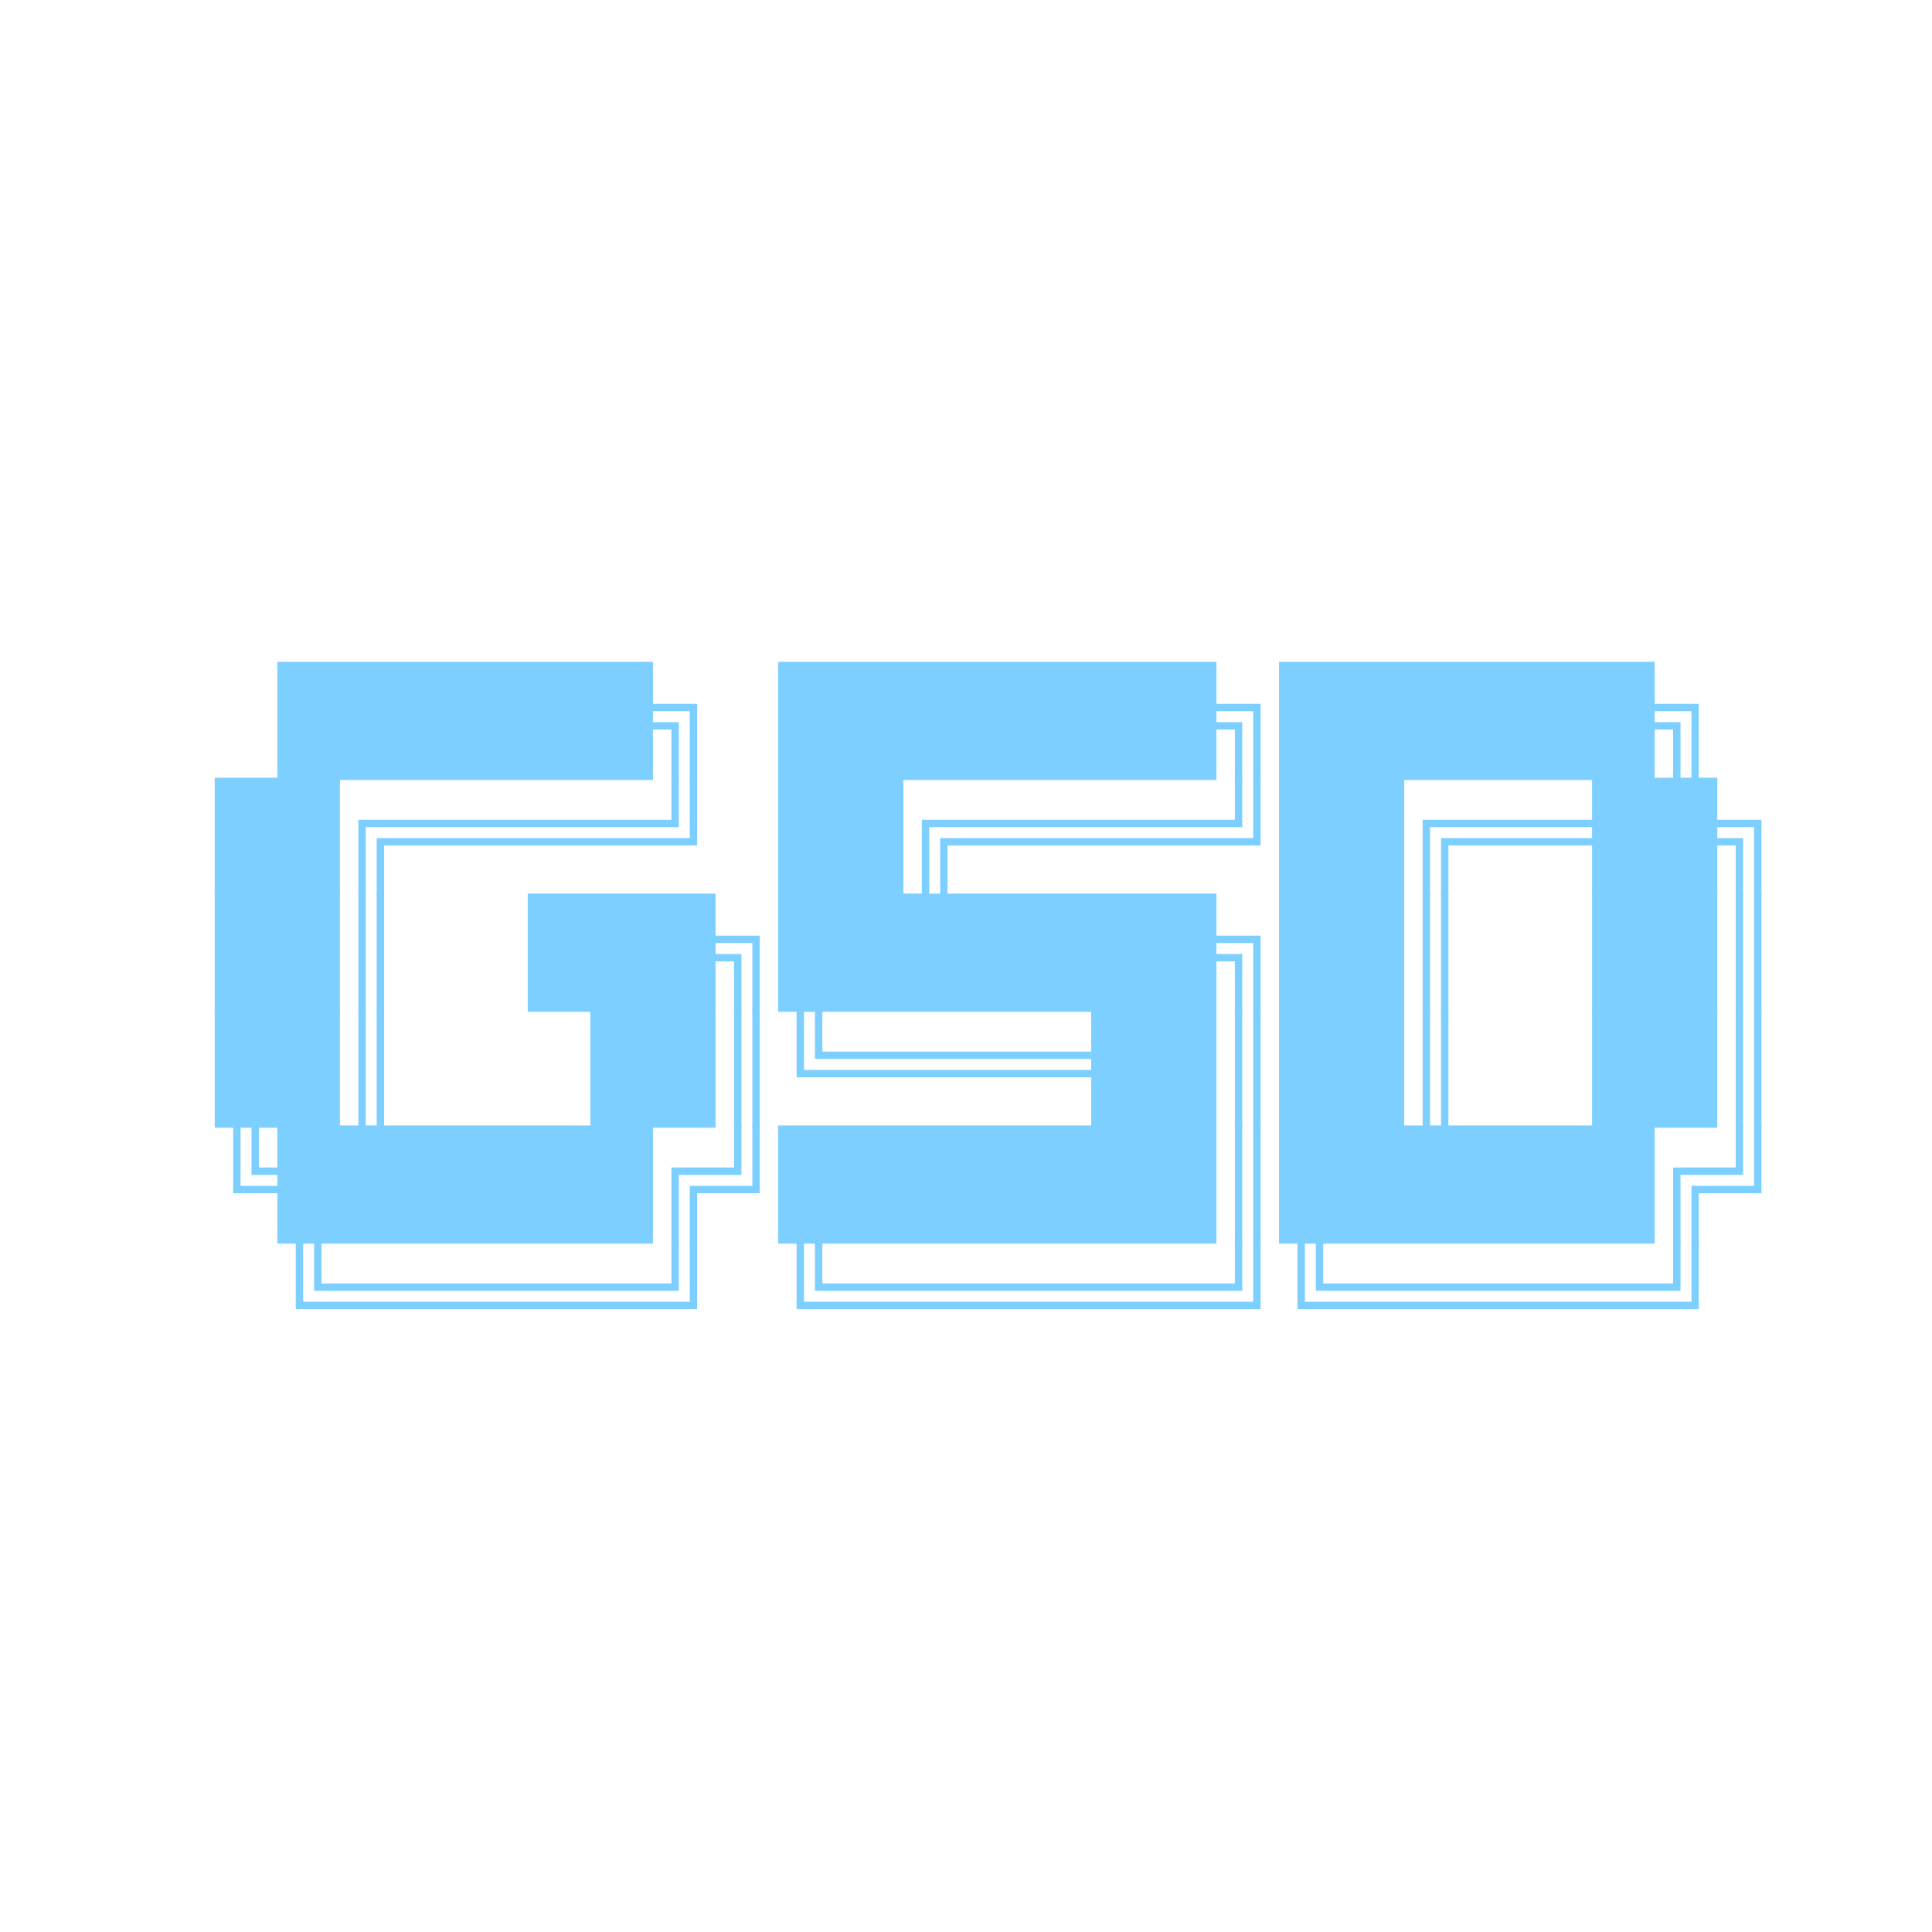
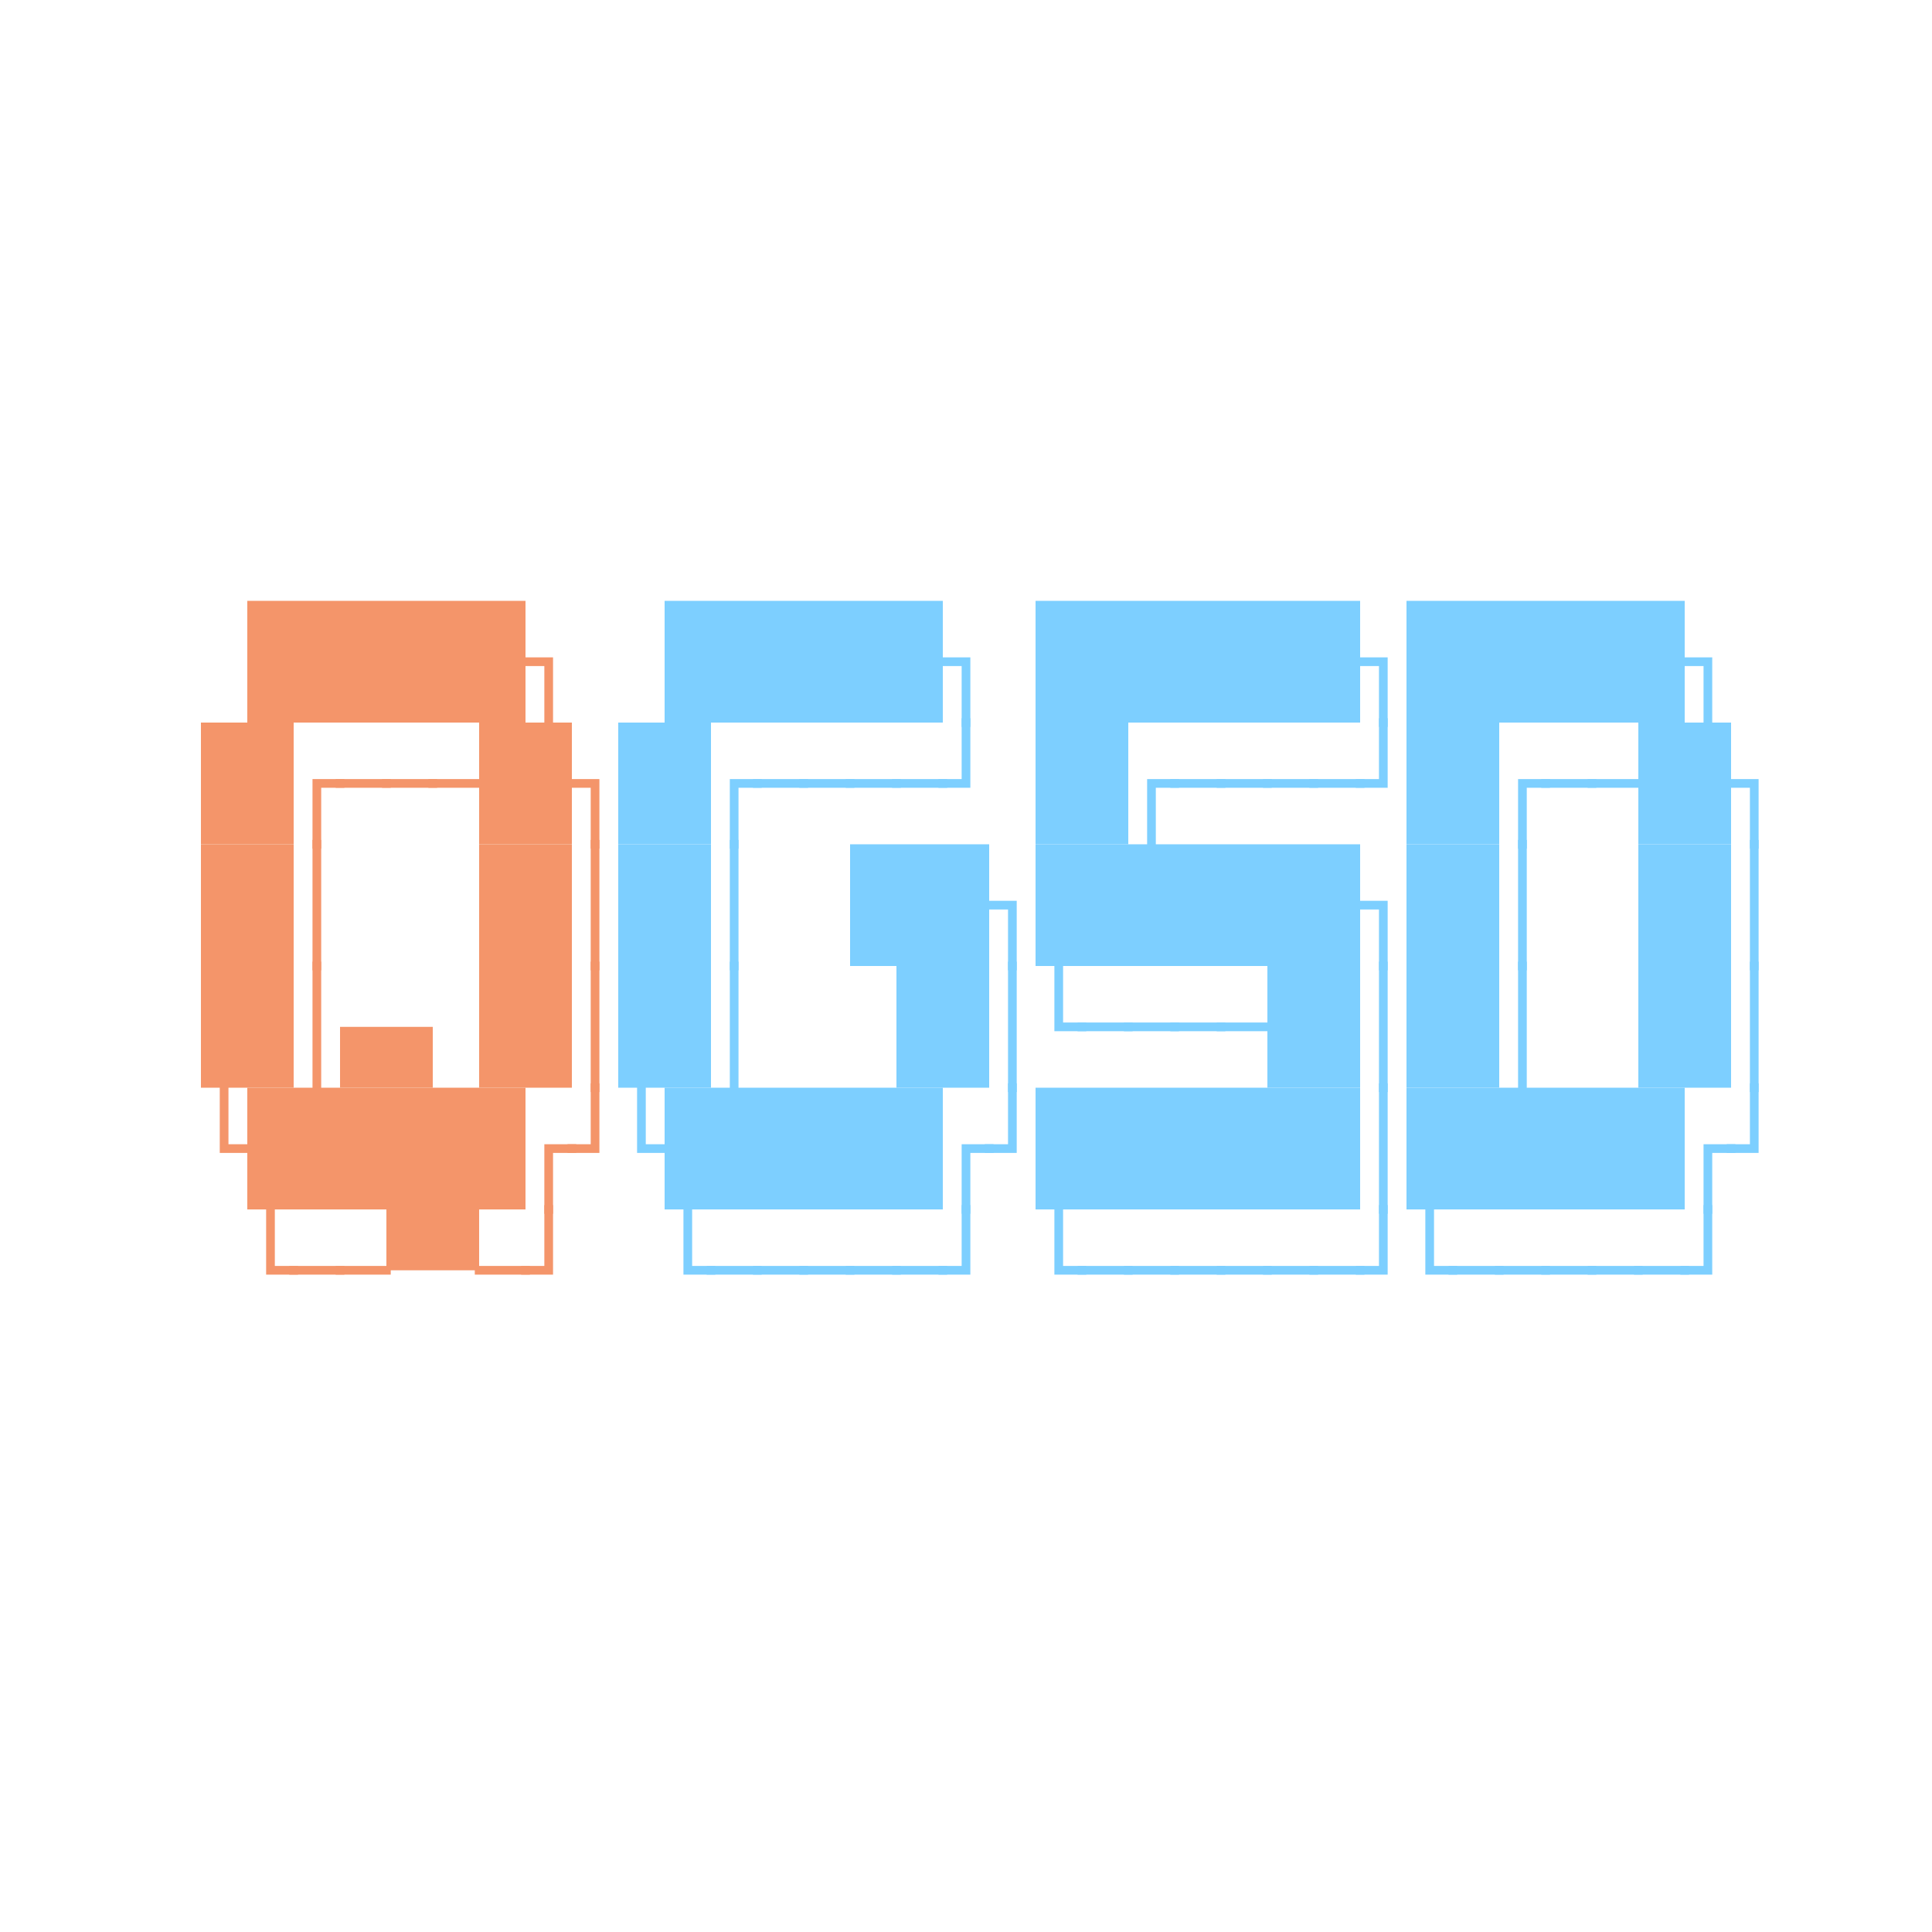
<svg xmlns="http://www.w3.org/2000/svg" viewBox="0 0 2000 2000" width="2000" height="2000">
-   <defs>
-     <style>
-       .logo { font-family: 'SF Mono', 'Fira Code', 'JetBrains Mono', 'Courier New', monospace; fill: #7dcfff; }
-     </style>
-   </defs>
-   <g transform="translate(1000, 1000)">
-     <text class="logo" font-size="108" text-anchor="middle" y="-225" xml:space="preserve">  ██████╗ ███████╗██████╗ </text>
-     <text class="logo" font-size="108" text-anchor="middle" y="-105" xml:space="preserve"> ██╔════╝ ██╔════╝██╔══██╗</text>
-     <text class="logo" font-size="108" text-anchor="middle" y="15" xml:space="preserve"> ██║  ███╗███████╗██║  ██║</text>
-     <text class="logo" font-size="108" text-anchor="middle" y="135" xml:space="preserve"> ██║   ██║╚════██║██║  ██║</text>
-     <text class="logo" font-size="108" text-anchor="middle" y="255" xml:space="preserve"> ╚██████╔╝███████║██████╔╝</text>
-     <text class="logo" font-size="108" text-anchor="middle" y="375" xml:space="preserve">  ╚═════╝ ╚══════╝╚═════╝ </text>
+   <g transform="translate(160, 622)">
+     <rect x="96" y="0" width="48" height="126" fill="#f4956a" />
+     <rect x="144" y="0" width="48" height="126" fill="#f4956a" />
+     <rect x="192" y="0" width="48" height="126" fill="#f4956a" />
+     <rect x="240" y="0" width="48" height="126" fill="#f4956a" />
+     <rect x="288" y="0" width="48" height="126" fill="#f4956a" />
+     <rect x="336" y="0" width="48" height="126" fill="#f4956a" />
+     <path d="M384,63 H408 V126" stroke="#f4956a" stroke-width="9" stroke-linecap="square" fill="none" />
+     <rect x="528" y="0" width="48" height="126" fill="#7dcfff" />
+     <rect x="576" y="0" width="48" height="126" fill="#7dcfff" />
+     <rect x="624" y="0" width="48" height="126" fill="#7dcfff" />
+     <rect x="672" y="0" width="48" height="126" fill="#7dcfff" />
+     <rect x="720" y="0" width="48" height="126" fill="#7dcfff" />
+     <rect x="768" y="0" width="48" height="126" fill="#7dcfff" />
+     <path d="M816,63 H840 V126" stroke="#7dcfff" stroke-width="9" stroke-linecap="square" fill="none" />
+     <rect x="912" y="0" width="48" height="126" fill="#7dcfff" />
+     <rect x="960" y="0" width="48" height="126" fill="#7dcfff" />
+     <rect x="1008" y="0" width="48" height="126" fill="#7dcfff" />
+     <rect x="1056" y="0" width="48" height="126" fill="#7dcfff" />
+     <rect x="1104" y="0" width="48" height="126" fill="#7dcfff" />
+     <rect x="1152" y="0" width="48" height="126" fill="#7dcfff" />
+     <rect x="1200" y="0" width="48" height="126" fill="#7dcfff" />
+     <path d="M1248,63 H1272 V126" stroke="#7dcfff" stroke-width="9" stroke-linecap="square" fill="none" />
+     <rect x="1296" y="0" width="48" height="126" fill="#7dcfff" />
+     <rect x="1344" y="0" width="48" height="126" fill="#7dcfff" />
+     <rect x="1392" y="0" width="48" height="126" fill="#7dcfff" />
+     <rect x="1440" y="0" width="48" height="126" fill="#7dcfff" />
+     <rect x="1488" y="0" width="48" height="126" fill="#7dcfff" />
+     <rect x="1536" y="0" width="48" height="126" fill="#7dcfff" />
+     <path d="M1584,63 H1608 V126" stroke="#7dcfff" stroke-width="9" stroke-linecap="square" fill="none" />
+     <rect x="48" y="126" width="48" height="126" fill="#f4956a" />
+     <rect x="96" y="126" width="48" height="126" fill="#f4956a" />
+     <path d="M192,189 H168 V252" stroke="#f4956a" stroke-width="9" stroke-linecap="square" fill="none" />
+     <line x1="192" y1="189" x2="240" y2="189" stroke="#f4956a" stroke-width="9" stroke-linecap="square" fill="none" />
+     <line x1="240" y1="189" x2="288" y2="189" stroke="#f4956a" stroke-width="9" stroke-linecap="square" fill="none" />
+     <line x1="288" y1="189" x2="336" y2="189" stroke="#f4956a" stroke-width="9" stroke-linecap="square" fill="none" />
+     <rect x="336" y="126" width="48" height="126" fill="#f4956a" />
+     <rect x="384" y="126" width="48" height="126" fill="#f4956a" />
+     <path d="M432,189 H456 V252" stroke="#f4956a" stroke-width="9" stroke-linecap="square" fill="none" />
+     <rect x="480" y="126" width="48" height="126" fill="#7dcfff" />
+     <rect x="528" y="126" width="48" height="126" fill="#7dcfff" />
+     <path d="M624,189 H600 V252" stroke="#7dcfff" stroke-width="9" stroke-linecap="square" fill="none" />
+     <line x1="624" y1="189" x2="672" y2="189" stroke="#7dcfff" stroke-width="9" stroke-linecap="square" fill="none" />
+     <line x1="672" y1="189" x2="720" y2="189" stroke="#7dcfff" stroke-width="9" stroke-linecap="square" fill="none" />
+     <line x1="720" y1="189" x2="768" y2="189" stroke="#7dcfff" stroke-width="9" stroke-linecap="square" fill="none" />
+     <line x1="768" y1="189" x2="816" y2="189" stroke="#7dcfff" stroke-width="9" stroke-linecap="square" fill="none" />
+     <path d="M816,189 H840 V126" stroke="#7dcfff" stroke-width="9" stroke-linecap="square" fill="none" />
+     <rect x="912" y="126" width="48" height="126" fill="#7dcfff" />
+     <rect x="960" y="126" width="48" height="126" fill="#7dcfff" />
+     <path d="M1056,189 H1032 V252" stroke="#7dcfff" stroke-width="9" stroke-linecap="square" fill="none" />
+     <line x1="1056" y1="189" x2="1104" y2="189" stroke="#7dcfff" stroke-width="9" stroke-linecap="square" fill="none" />
+     <line x1="1104" y1="189" x2="1152" y2="189" stroke="#7dcfff" stroke-width="9" stroke-linecap="square" fill="none" />
+     <line x1="1152" y1="189" x2="1200" y2="189" stroke="#7dcfff" stroke-width="9" stroke-linecap="square" fill="none" />
+     <line x1="1200" y1="189" x2="1248" y2="189" stroke="#7dcfff" stroke-width="9" stroke-linecap="square" fill="none" />
+     <path d="M1248,189 H1272 V126" stroke="#7dcfff" stroke-width="9" stroke-linecap="square" fill="none" />
+     <rect x="1296" y="126" width="48" height="126" fill="#7dcfff" />
+     <rect x="1344" y="126" width="48" height="126" fill="#7dcfff" />
+     <path d="M1440,189 H1416 V252" stroke="#7dcfff" stroke-width="9" stroke-linecap="square" fill="none" />
+     <line x1="1440" y1="189" x2="1488" y2="189" stroke="#7dcfff" stroke-width="9" stroke-linecap="square" fill="none" />
+     <line x1="1488" y1="189" x2="1536" y2="189" stroke="#7dcfff" stroke-width="9" stroke-linecap="square" fill="none" />
+     <rect x="1536" y="126" width="48" height="126" fill="#7dcfff" />
+     <rect x="1584" y="126" width="48" height="126" fill="#7dcfff" />
+     <path d="M1632,189 H1656 V252" stroke="#7dcfff" stroke-width="9" stroke-linecap="square" fill="none" />
+     <rect x="48" y="252" width="48" height="126" fill="#f4956a" />
+     <rect x="96" y="252" width="48" height="126" fill="#f4956a" />
+     <line x1="168" y1="252" x2="168" y2="378" stroke="#f4956a" stroke-width="9" stroke-linecap="square" fill="none" />
+     <rect x="336" y="252" width="48" height="126" fill="#f4956a" />
+     <rect x="384" y="252" width="48" height="126" fill="#f4956a" />
+     <line x1="456" y1="252" x2="456" y2="378" stroke="#f4956a" stroke-width="9" stroke-linecap="square" fill="none" />
+     <rect x="480" y="252" width="48" height="126" fill="#7dcfff" />
+     <rect x="528" y="252" width="48" height="126" fill="#7dcfff" />
+     <line x1="600" y1="252" x2="600" y2="378" stroke="#7dcfff" stroke-width="9" stroke-linecap="square" fill="none" />
+     <rect x="720" y="252" width="48" height="126" fill="#7dcfff" />
+     <rect x="768" y="252" width="48" height="126" fill="#7dcfff" />
+     <rect x="816" y="252" width="48" height="126" fill="#7dcfff" />
+     <path d="M864,315 H888 V378" stroke="#7dcfff" stroke-width="9" stroke-linecap="square" fill="none" />
+     <rect x="912" y="252" width="48" height="126" fill="#7dcfff" />
+     <rect x="960" y="252" width="48" height="126" fill="#7dcfff" />
+     <rect x="1008" y="252" width="48" height="126" fill="#7dcfff" />
+     <rect x="1056" y="252" width="48" height="126" fill="#7dcfff" />
+     <rect x="1104" y="252" width="48" height="126" fill="#7dcfff" />
+     <rect x="1152" y="252" width="48" height="126" fill="#7dcfff" />
+     <rect x="1200" y="252" width="48" height="126" fill="#7dcfff" />
+     <path d="M1248,315 H1272 V378" stroke="#7dcfff" stroke-width="9" stroke-linecap="square" fill="none" />
+     <rect x="1296" y="252" width="48" height="126" fill="#7dcfff" />
+     <rect x="1344" y="252" width="48" height="126" fill="#7dcfff" />
+     <line x1="1416" y1="252" x2="1416" y2="378" stroke="#7dcfff" stroke-width="9" stroke-linecap="square" fill="none" />
+     <rect x="1536" y="252" width="48" height="126" fill="#7dcfff" />
+     <rect x="1584" y="252" width="48" height="126" fill="#7dcfff" />
+     <line x1="1656" y1="252" x2="1656" y2="378" stroke="#7dcfff" stroke-width="9" stroke-linecap="square" fill="none" />
+     <rect x="48" y="378" width="48" height="126" fill="#f4956a" />
+     <rect x="96" y="378" width="48" height="126" fill="#f4956a" />
+     <line x1="168" y1="378" x2="168" y2="504" stroke="#f4956a" stroke-width="9" stroke-linecap="square" fill="none" />
+     <rect x="192" y="441" width="48" height="63" fill="#f4956a" />
+     <rect x="240" y="441" width="48" height="63" fill="#f4956a" />
+     <rect x="336" y="378" width="48" height="126" fill="#f4956a" />
+     <rect x="384" y="378" width="48" height="126" fill="#f4956a" />
+     <line x1="456" y1="378" x2="456" y2="504" stroke="#f4956a" stroke-width="9" stroke-linecap="square" fill="none" />
+     <rect x="480" y="378" width="48" height="126" fill="#7dcfff" />
+     <rect x="528" y="378" width="48" height="126" fill="#7dcfff" />
+     <line x1="600" y1="378" x2="600" y2="504" stroke="#7dcfff" stroke-width="9" stroke-linecap="square" fill="none" />
+     <rect x="768" y="378" width="48" height="126" fill="#7dcfff" />
+     <rect x="816" y="378" width="48" height="126" fill="#7dcfff" />
+     <line x1="888" y1="378" x2="888" y2="504" stroke="#7dcfff" stroke-width="9" stroke-linecap="square" fill="none" />
+     <path d="M960,441 H936 V378" stroke="#7dcfff" stroke-width="9" stroke-linecap="square" fill="none" />
+     <line x1="960" y1="441" x2="1008" y2="441" stroke="#7dcfff" stroke-width="9" stroke-linecap="square" fill="none" />
+     <line x1="1008" y1="441" x2="1056" y2="441" stroke="#7dcfff" stroke-width="9" stroke-linecap="square" fill="none" />
+     <line x1="1056" y1="441" x2="1104" y2="441" stroke="#7dcfff" stroke-width="9" stroke-linecap="square" fill="none" />
+     <line x1="1104" y1="441" x2="1152" y2="441" stroke="#7dcfff" stroke-width="9" stroke-linecap="square" fill="none" />
+     <rect x="1152" y="378" width="48" height="126" fill="#7dcfff" />
+     <rect x="1200" y="378" width="48" height="126" fill="#7dcfff" />
+     <line x1="1272" y1="378" x2="1272" y2="504" stroke="#7dcfff" stroke-width="9" stroke-linecap="square" fill="none" />
+     <rect x="1296" y="378" width="48" height="126" fill="#7dcfff" />
+     <rect x="1344" y="378" width="48" height="126" fill="#7dcfff" />
+     <line x1="1416" y1="378" x2="1416" y2="504" stroke="#7dcfff" stroke-width="9" stroke-linecap="square" fill="none" />
+     <rect x="1536" y="378" width="48" height="126" fill="#7dcfff" />
+     <rect x="1584" y="378" width="48" height="126" fill="#7dcfff" />
+     <line x1="1656" y1="378" x2="1656" y2="504" stroke="#7dcfff" stroke-width="9" stroke-linecap="square" fill="none" />
+     <path d="M96,567 H72 V504" stroke="#f4956a" stroke-width="9" stroke-linecap="square" fill="none" />
+     <rect x="96" y="504" width="48" height="126" fill="#f4956a" />
+     <rect x="144" y="504" width="48" height="126" fill="#f4956a" />
+     <rect x="192" y="504" width="48" height="126" fill="#f4956a" />
+     <rect x="240" y="504" width="48" height="126" fill="#f4956a" />
+     <rect x="288" y="504" width="48" height="126" fill="#f4956a" />
+     <rect x="336" y="504" width="48" height="126" fill="#f4956a" />
+     <path d="M432,567 H408 V630" stroke="#f4956a" stroke-width="9" stroke-linecap="square" fill="none" />
+     <path d="M432,567 H456 V504" stroke="#f4956a" stroke-width="9" stroke-linecap="square" fill="none" />
+     <path d="M528,567 H504 V504" stroke="#7dcfff" stroke-width="9" stroke-linecap="square" fill="none" />
+     <rect x="528" y="504" width="48" height="126" fill="#7dcfff" />
+     <rect x="576" y="504" width="48" height="126" fill="#7dcfff" />
+     <rect x="624" y="504" width="48" height="126" fill="#7dcfff" />
+     <rect x="672" y="504" width="48" height="126" fill="#7dcfff" />
+     <rect x="720" y="504" width="48" height="126" fill="#7dcfff" />
+     <rect x="768" y="504" width="48" height="126" fill="#7dcfff" />
+     <path d="M864,567 H840 V630" stroke="#7dcfff" stroke-width="9" stroke-linecap="square" fill="none" />
+     <path d="M864,567 H888 V504" stroke="#7dcfff" stroke-width="9" stroke-linecap="square" fill="none" />
+     <rect x="912" y="504" width="48" height="126" fill="#7dcfff" />
+     <rect x="960" y="504" width="48" height="126" fill="#7dcfff" />
+     <rect x="1008" y="504" width="48" height="126" fill="#7dcfff" />
+     <rect x="1056" y="504" width="48" height="126" fill="#7dcfff" />
+     <rect x="1104" y="504" width="48" height="126" fill="#7dcfff" />
+     <rect x="1152" y="504" width="48" height="126" fill="#7dcfff" />
+     <rect x="1200" y="504" width="48" height="126" fill="#7dcfff" />
+     <line x1="1272" y1="504" x2="1272" y2="630" stroke="#7dcfff" stroke-width="9" stroke-linecap="square" fill="none" />
+     <rect x="1296" y="504" width="48" height="126" fill="#7dcfff" />
+     <rect x="1344" y="504" width="48" height="126" fill="#7dcfff" />
+     <rect x="1392" y="504" width="48" height="126" fill="#7dcfff" />
+     <rect x="1440" y="504" width="48" height="126" fill="#7dcfff" />
+     <rect x="1488" y="504" width="48" height="126" fill="#7dcfff" />
+     <rect x="1536" y="504" width="48" height="126" fill="#7dcfff" />
+     <path d="M1632,567 H1608 V630" stroke="#7dcfff" stroke-width="9" stroke-linecap="square" fill="none" />
+     <path d="M1632,567 H1656 V504" stroke="#7dcfff" stroke-width="9" stroke-linecap="square" fill="none" />
+     <path d="M144,693 H120 V630" stroke="#f4956a" stroke-width="9" stroke-linecap="square" fill="none" />
+     <line x1="144" y1="693" x2="192" y2="693" stroke="#f4956a" stroke-width="9" stroke-linecap="square" fill="none" />
+     <line x1="192" y1="693" x2="240" y2="693" stroke="#f4956a" stroke-width="9" stroke-linecap="square" fill="none" />
+     <rect x="240" y="630" width="48" height="63" fill="#f4956a" />
+     <rect x="288" y="630" width="48" height="63" fill="#f4956a" />
+     <line x1="336" y1="693" x2="384" y2="693" stroke="#f4956a" stroke-width="9" stroke-linecap="square" fill="none" />
+     <path d="M384,693 H408 V630" stroke="#f4956a" stroke-width="9" stroke-linecap="square" fill="none" />
+     <path d="M576,693 H552 V630" stroke="#7dcfff" stroke-width="9" stroke-linecap="square" fill="none" />
+     <line x1="576" y1="693" x2="624" y2="693" stroke="#7dcfff" stroke-width="9" stroke-linecap="square" fill="none" />
+     <line x1="624" y1="693" x2="672" y2="693" stroke="#7dcfff" stroke-width="9" stroke-linecap="square" fill="none" />
+     <line x1="672" y1="693" x2="720" y2="693" stroke="#7dcfff" stroke-width="9" stroke-linecap="square" fill="none" />
+     <line x1="720" y1="693" x2="768" y2="693" stroke="#7dcfff" stroke-width="9" stroke-linecap="square" fill="none" />
+     <line x1="768" y1="693" x2="816" y2="693" stroke="#7dcfff" stroke-width="9" stroke-linecap="square" fill="none" />
+     <path d="M816,693 H840 V630" stroke="#7dcfff" stroke-width="9" stroke-linecap="square" fill="none" />
+     <path d="M960,693 H936 V630" stroke="#7dcfff" stroke-width="9" stroke-linecap="square" fill="none" />
+     <line x1="960" y1="693" x2="1008" y2="693" stroke="#7dcfff" stroke-width="9" stroke-linecap="square" fill="none" />
+     <line x1="1008" y1="693" x2="1056" y2="693" stroke="#7dcfff" stroke-width="9" stroke-linecap="square" fill="none" />
+     <line x1="1056" y1="693" x2="1104" y2="693" stroke="#7dcfff" stroke-width="9" stroke-linecap="square" fill="none" />
+     <line x1="1104" y1="693" x2="1152" y2="693" stroke="#7dcfff" stroke-width="9" stroke-linecap="square" fill="none" />
+     <line x1="1152" y1="693" x2="1200" y2="693" stroke="#7dcfff" stroke-width="9" stroke-linecap="square" fill="none" />
+     <line x1="1200" y1="693" x2="1248" y2="693" stroke="#7dcfff" stroke-width="9" stroke-linecap="square" fill="none" />
+     <path d="M1248,693 H1272 V630" stroke="#7dcfff" stroke-width="9" stroke-linecap="square" fill="none" />
+     <path d="M1344,693 H1320 V630" stroke="#7dcfff" stroke-width="9" stroke-linecap="square" fill="none" />
+     <line x1="1344" y1="693" x2="1392" y2="693" stroke="#7dcfff" stroke-width="9" stroke-linecap="square" fill="none" />
+     <line x1="1392" y1="693" x2="1440" y2="693" stroke="#7dcfff" stroke-width="9" stroke-linecap="square" fill="none" />
+     <line x1="1440" y1="693" x2="1488" y2="693" stroke="#7dcfff" stroke-width="9" stroke-linecap="square" fill="none" />
+     <line x1="1488" y1="693" x2="1536" y2="693" stroke="#7dcfff" stroke-width="9" stroke-linecap="square" fill="none" />
+     <line x1="1536" y1="693" x2="1584" y2="693" stroke="#7dcfff" stroke-width="9" stroke-linecap="square" fill="none" />
+     <path d="M1584,693 H1608 V630" stroke="#7dcfff" stroke-width="9" stroke-linecap="square" fill="none" />
  </g>
</svg>
